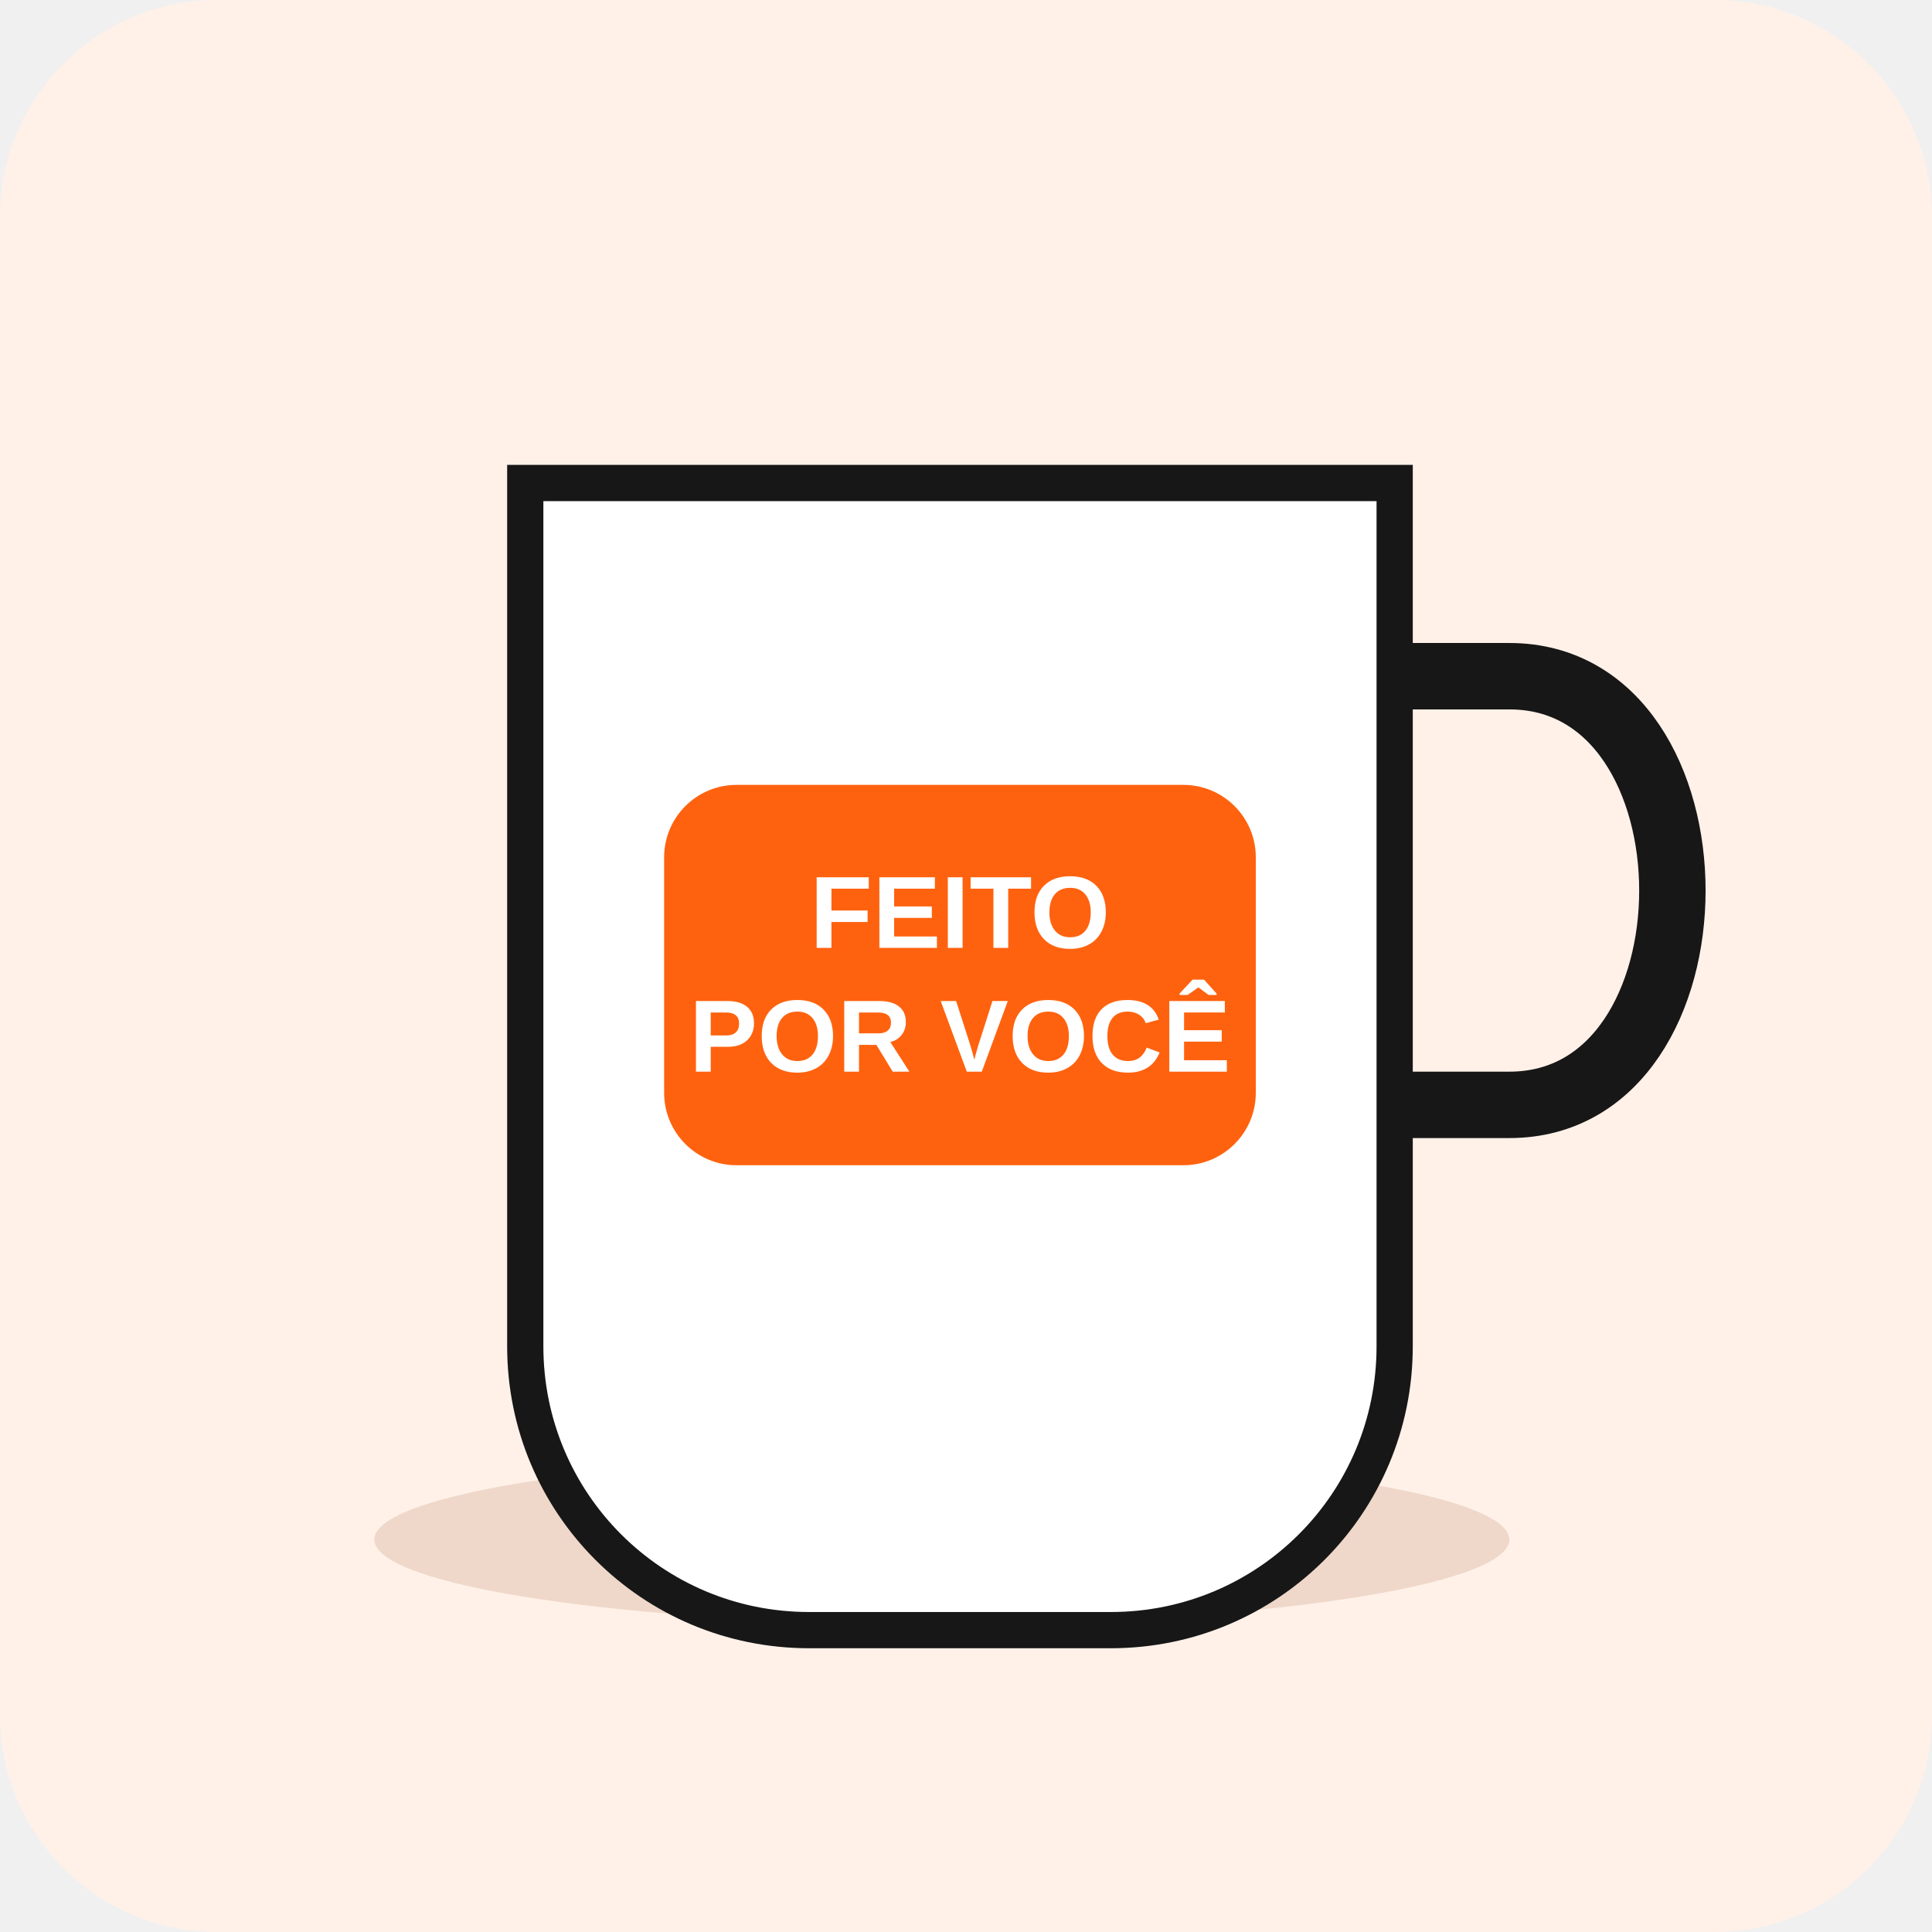
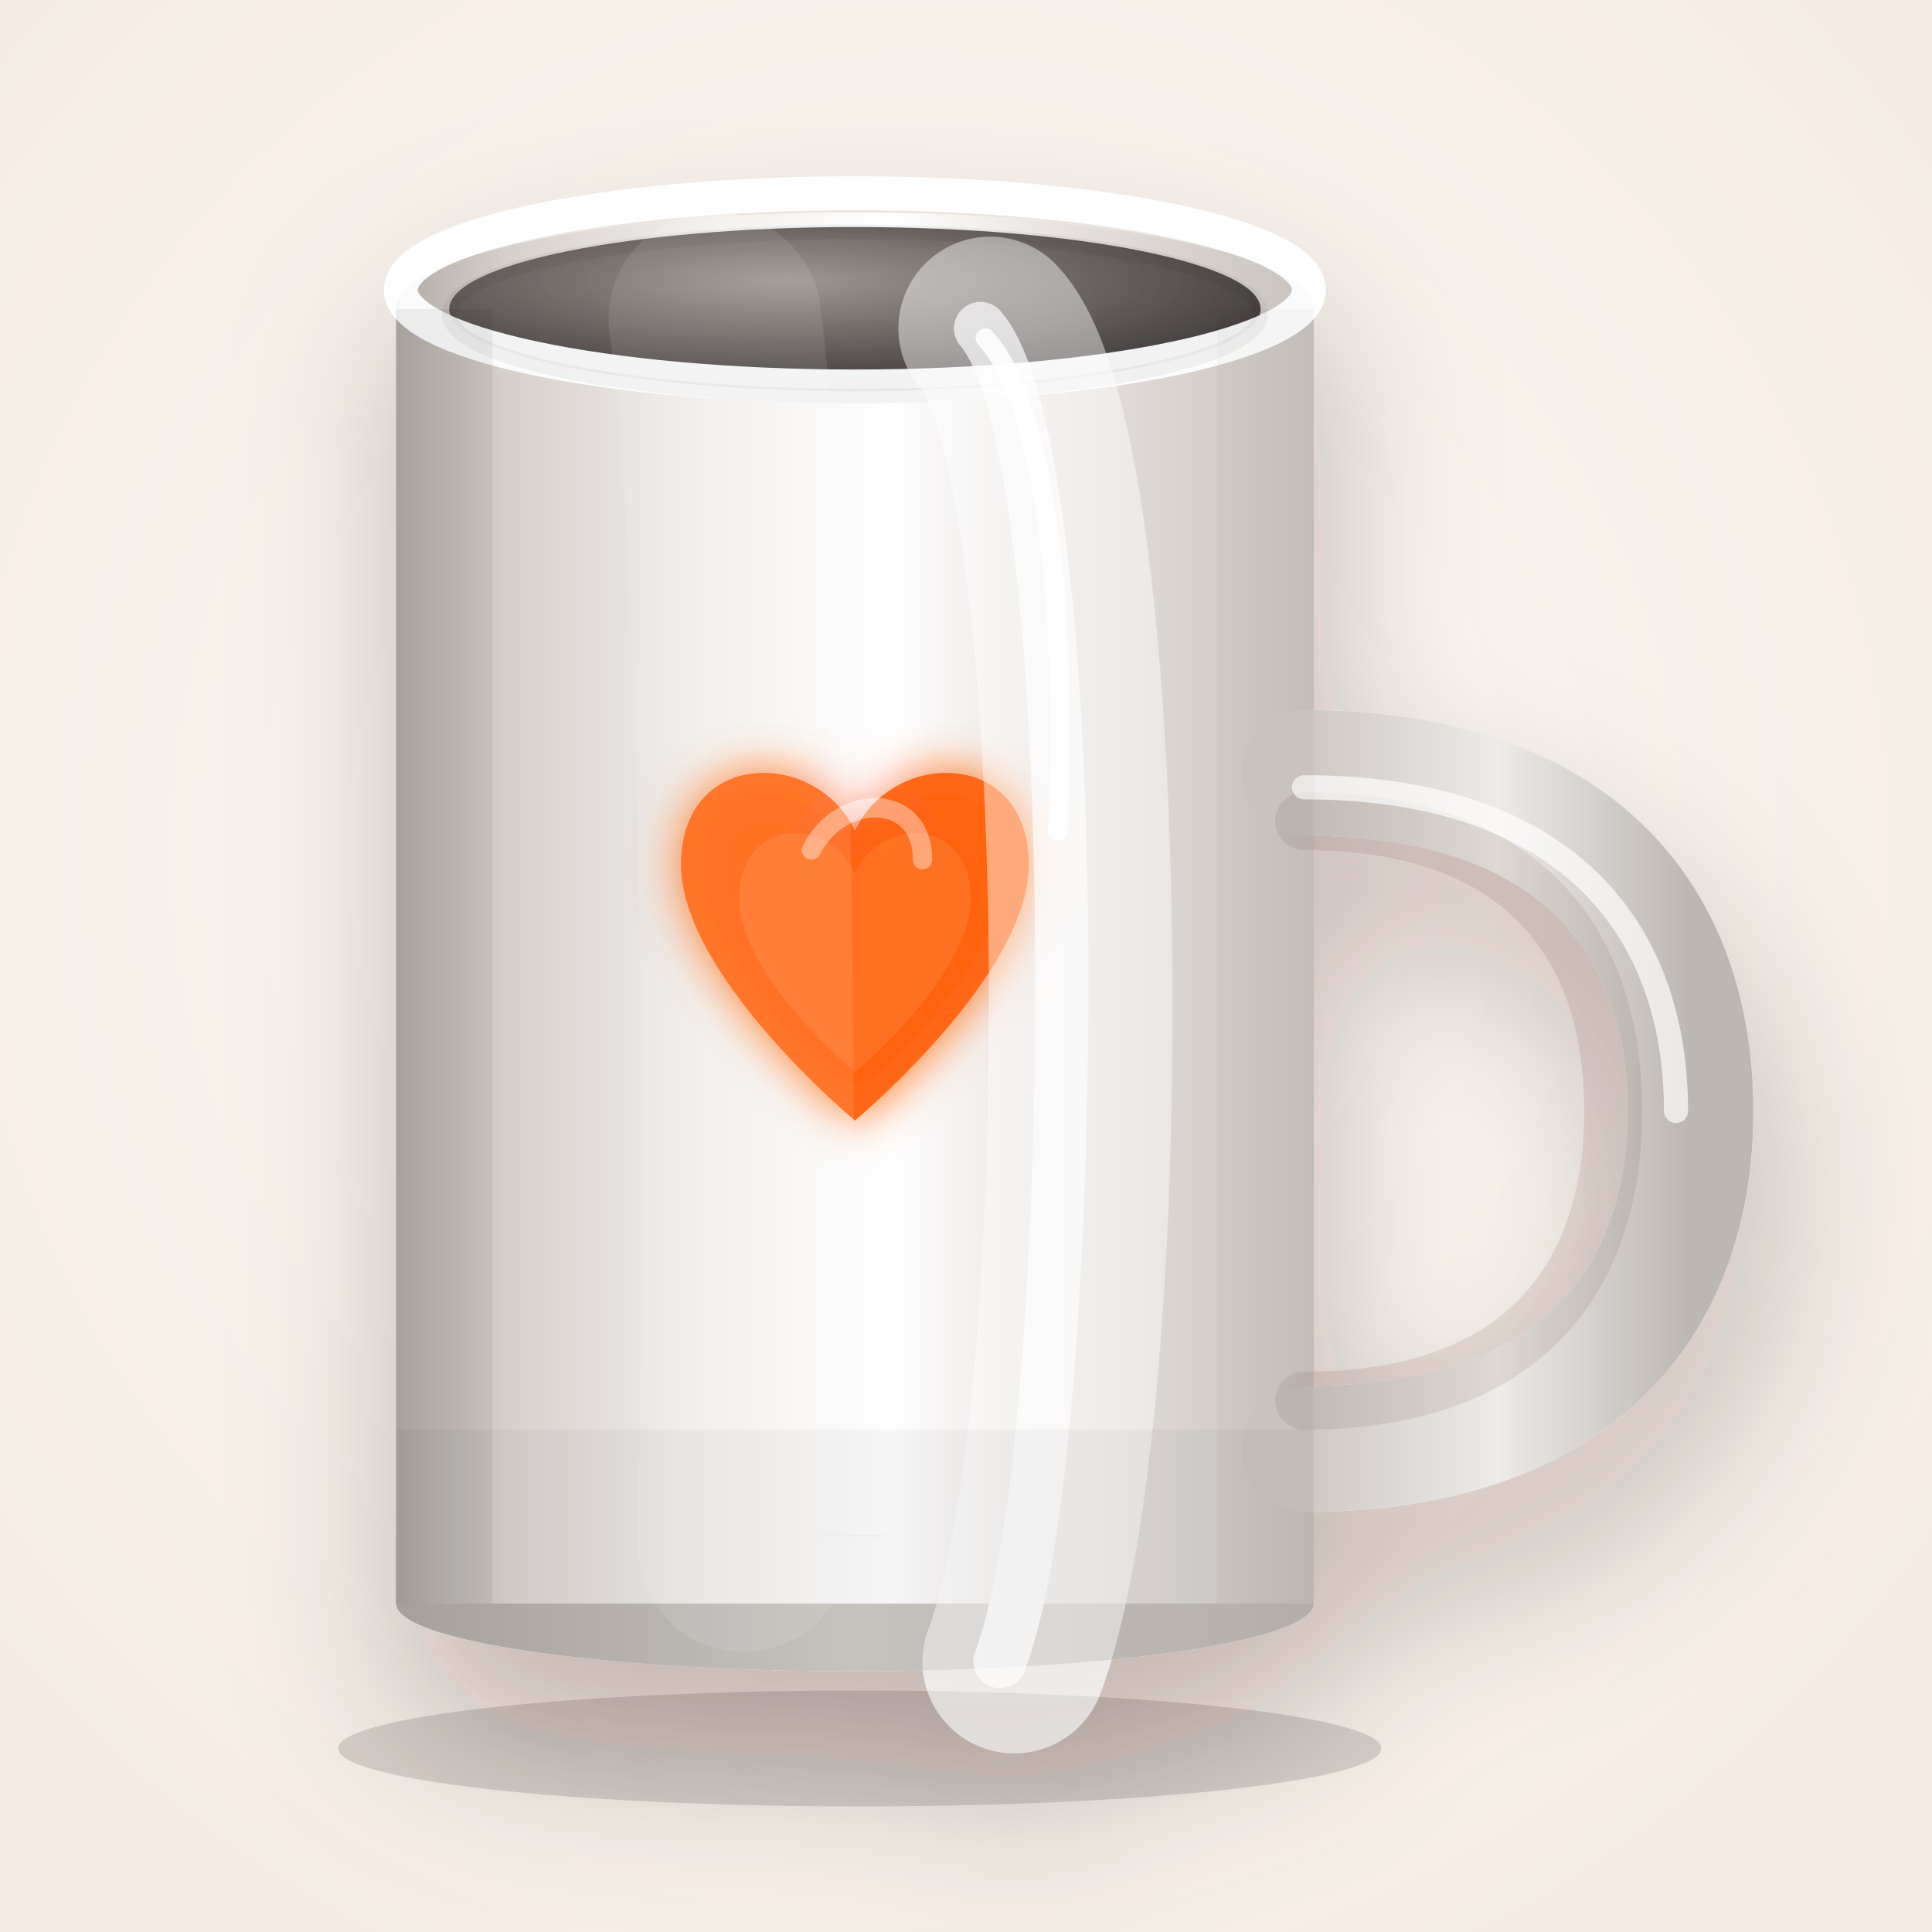
- <svg xmlns="http://www.w3.org/2000/svg" viewBox="0 0 640 640">
-   <rect width="640" height="640" rx="72" fill="#fff1e8" />
-   <ellipse cx="312" cy="510" rx="188" ry="28" fill="#dbbba7" opacity=".45" />
-   <path d="M174 160h288v286c0 52-42 94-94 94H268c-52 0-94-42-94-94z" fill="#fff" stroke="#171717" stroke-width="12" />
-   <path d="M462 224h38c72 0 72 142 0 142h-38" fill="none" stroke="#171717" stroke-width="22" />
-   <rect x="220" y="260" width="196" height="126" rx="24" fill="#ff620f" />
-   <text x="318" y="314" text-anchor="middle" font-family="Arial" font-size="34" font-weight="900" fill="#fff">FEITO</text>
-   <text x="318" y="355" text-anchor="middle" font-family="Arial" font-size="34" font-weight="900" fill="#fff">POR VOCÊ</text>
+ <svg xmlns="http://www.w3.org/2000/svg" viewBox="0 0 400 400" fill="none">
+   <defs>
+     <radialGradient id="bg" cx="48%" cy="44%" r="64%">
+       <stop offset="0%" stop-color="#fffaf6" />
+       <stop offset="100%" stop-color="#f4ece4" />
+     </radialGradient>
+     <linearGradient id="body" x1="0%" y1="50%" x2="100%" y2="50%">
+       <stop offset="0%" stop-color="#b0a9a4" />
+       <stop offset="12%" stop-color="#d6d0cc" />
+       <stop offset="34%" stop-color="#f2efec" />
+       <stop offset="54%" stop-color="#ffffff" />
+       <stop offset="70%" stop-color="#eae5e2" />
+       <stop offset="100%" stop-color="#c8c2be" />
+     </linearGradient>
+     <linearGradient id="handle" x1="0%" y1="0%" x2="100%" y2="0%">
+       <stop offset="0%" stop-color="#cec8c4" />
+       <stop offset="50%" stop-color="#edeae7" />
+       <stop offset="100%" stop-color="#bdb7b3" />
+     </linearGradient>
+     <radialGradient id="inner" cx="42%" cy="33%" r="62%">
+       <stop offset="0%" stop-color="#9e9690" />
+       <stop offset="100%" stop-color="#464040" />
+     </radialGradient>
+     <linearGradient id="base" x1="0%" y1="0%" x2="100%" y2="0%">
+       <stop offset="0%" stop-color="#a6a09c" />
+       <stop offset="50%" stop-color="#c6c2be" />
+       <stop offset="100%" stop-color="#b4aeaa" />
+     </linearGradient>
+     <filter id="shadow" x="-28%" y="-22%" width="156%" height="156%">
+       <feDropShadow dx="2" dy="18" stdDeviation="17" flood-color="rgba(26,9,3,0.25)" />
+     </filter>
+     <filter id="heartglow" x="-40%" y="-40%" width="180%" height="180%">
+       <feGaussianBlur stdDeviation="5" result="b" />
+       <feMerge>
+         <feMergeNode in="b" />
+         <feMergeNode in="SourceGraphic" />
+       </feMerge>
+     </filter>
+   </defs>
+   <rect width="400" height="400" fill="url(#bg)" />
+   <ellipse cx="178" cy="362" rx="108" ry="12" fill="rgba(18,7,2,0.14)" />
+   <g filter="url(#shadow)">
+     <rect x="82" y="64" width="190" height="268" fill="url(#body)" />
+     <ellipse cx="177" cy="332" rx="95" ry="14" fill="url(#base)" />
+     <rect x="82" y="318" width="190" height="14" fill="url(#body)" />
+     <ellipse cx="177" cy="64" rx="95" ry="20" fill="url(#body)" />
+     <path d="M 270 160 C 326 160,350 190,350 230 C 350 270,326 300,270 300" stroke="url(#handle)" stroke-width="26" stroke-linecap="round" />
+     <path d="M 270 170 C 316 170,334 196,334 230 C 334 264,316 290,270 290" stroke="rgba(70,35,12,0.09)" stroke-width="12" stroke-linecap="round" />
+     <path d="M 270 163 C 324 163,347 192,347 230" stroke="rgba(255,255,255,0.68)" stroke-width="5" stroke-linecap="round" />
+     <ellipse cx="177" cy="64" rx="84" ry="17" fill="url(#inner)" />
+     <ellipse cx="177" cy="60" rx="94" ry="20" fill="none" stroke="rgba(255,255,255,0.93)" stroke-width="7" />
+     <ellipse cx="177" cy="65" rx="84" ry="17" fill="none" stroke="rgba(0,0,0,0.05)" stroke-width="3" />
+     <g filter="url(#heartglow)" transform="translate(177,202)">
+       <path d="M0,-30 C8,-47,36,-47,36,-23 C36,0,0,30,0,30 C0,30,-36,0,-36,-23 C-36,-47,-8,-47,0,-30 Z" fill="#ff620f" opacity="0.93" />
+       <path d="M0,-21 C5,-33,24,-33,24,-16 C24,0,0,20,0,20 C0,20,-24,0,-24,-16 C-24,-33,-5,-33,0,-21 Z" fill="#ff7e36" opacity="0.45" />
+       <path d="M-9,-26 C-3,-38,14,-38,14,-24" stroke="rgba(255,255,255,0.38)" stroke-width="4" stroke-linecap="round" />
+     </g>
+     <path d="M 205 68 C 220,84,226,168,223,248 C 221,296,216,328,210,344" stroke="rgba(255,255,255,0.44)" stroke-width="38" stroke-linecap="round" />
+     <path d="M 203 68 C 217,84,222,168,219,248 C 217,296,213,328,207,344" stroke="rgba(255,255,255,0.67)" stroke-width="11" stroke-linecap="round" />
+     <path d="M 204 70 C 217,84,221,130,219,172" stroke="rgba(255,255,255,0.88)" stroke-width="4" stroke-linecap="round" />
+     <path d="M 148 66 C 154,112,156,210,154,320" stroke="rgba(255,255,255,0.09)" stroke-width="44" stroke-linecap="round" />
+     <rect x="82" y="64" width="20" height="268" fill="rgba(0,0,0,0.055)" />
+     <rect x="252" y="64" width="20" height="268" fill="rgba(0,0,0,0.025)" />
+     <rect x="82" y="296" width="190" height="36" fill="rgba(0,0,0,0.038)" />
+   </g>
</svg>
